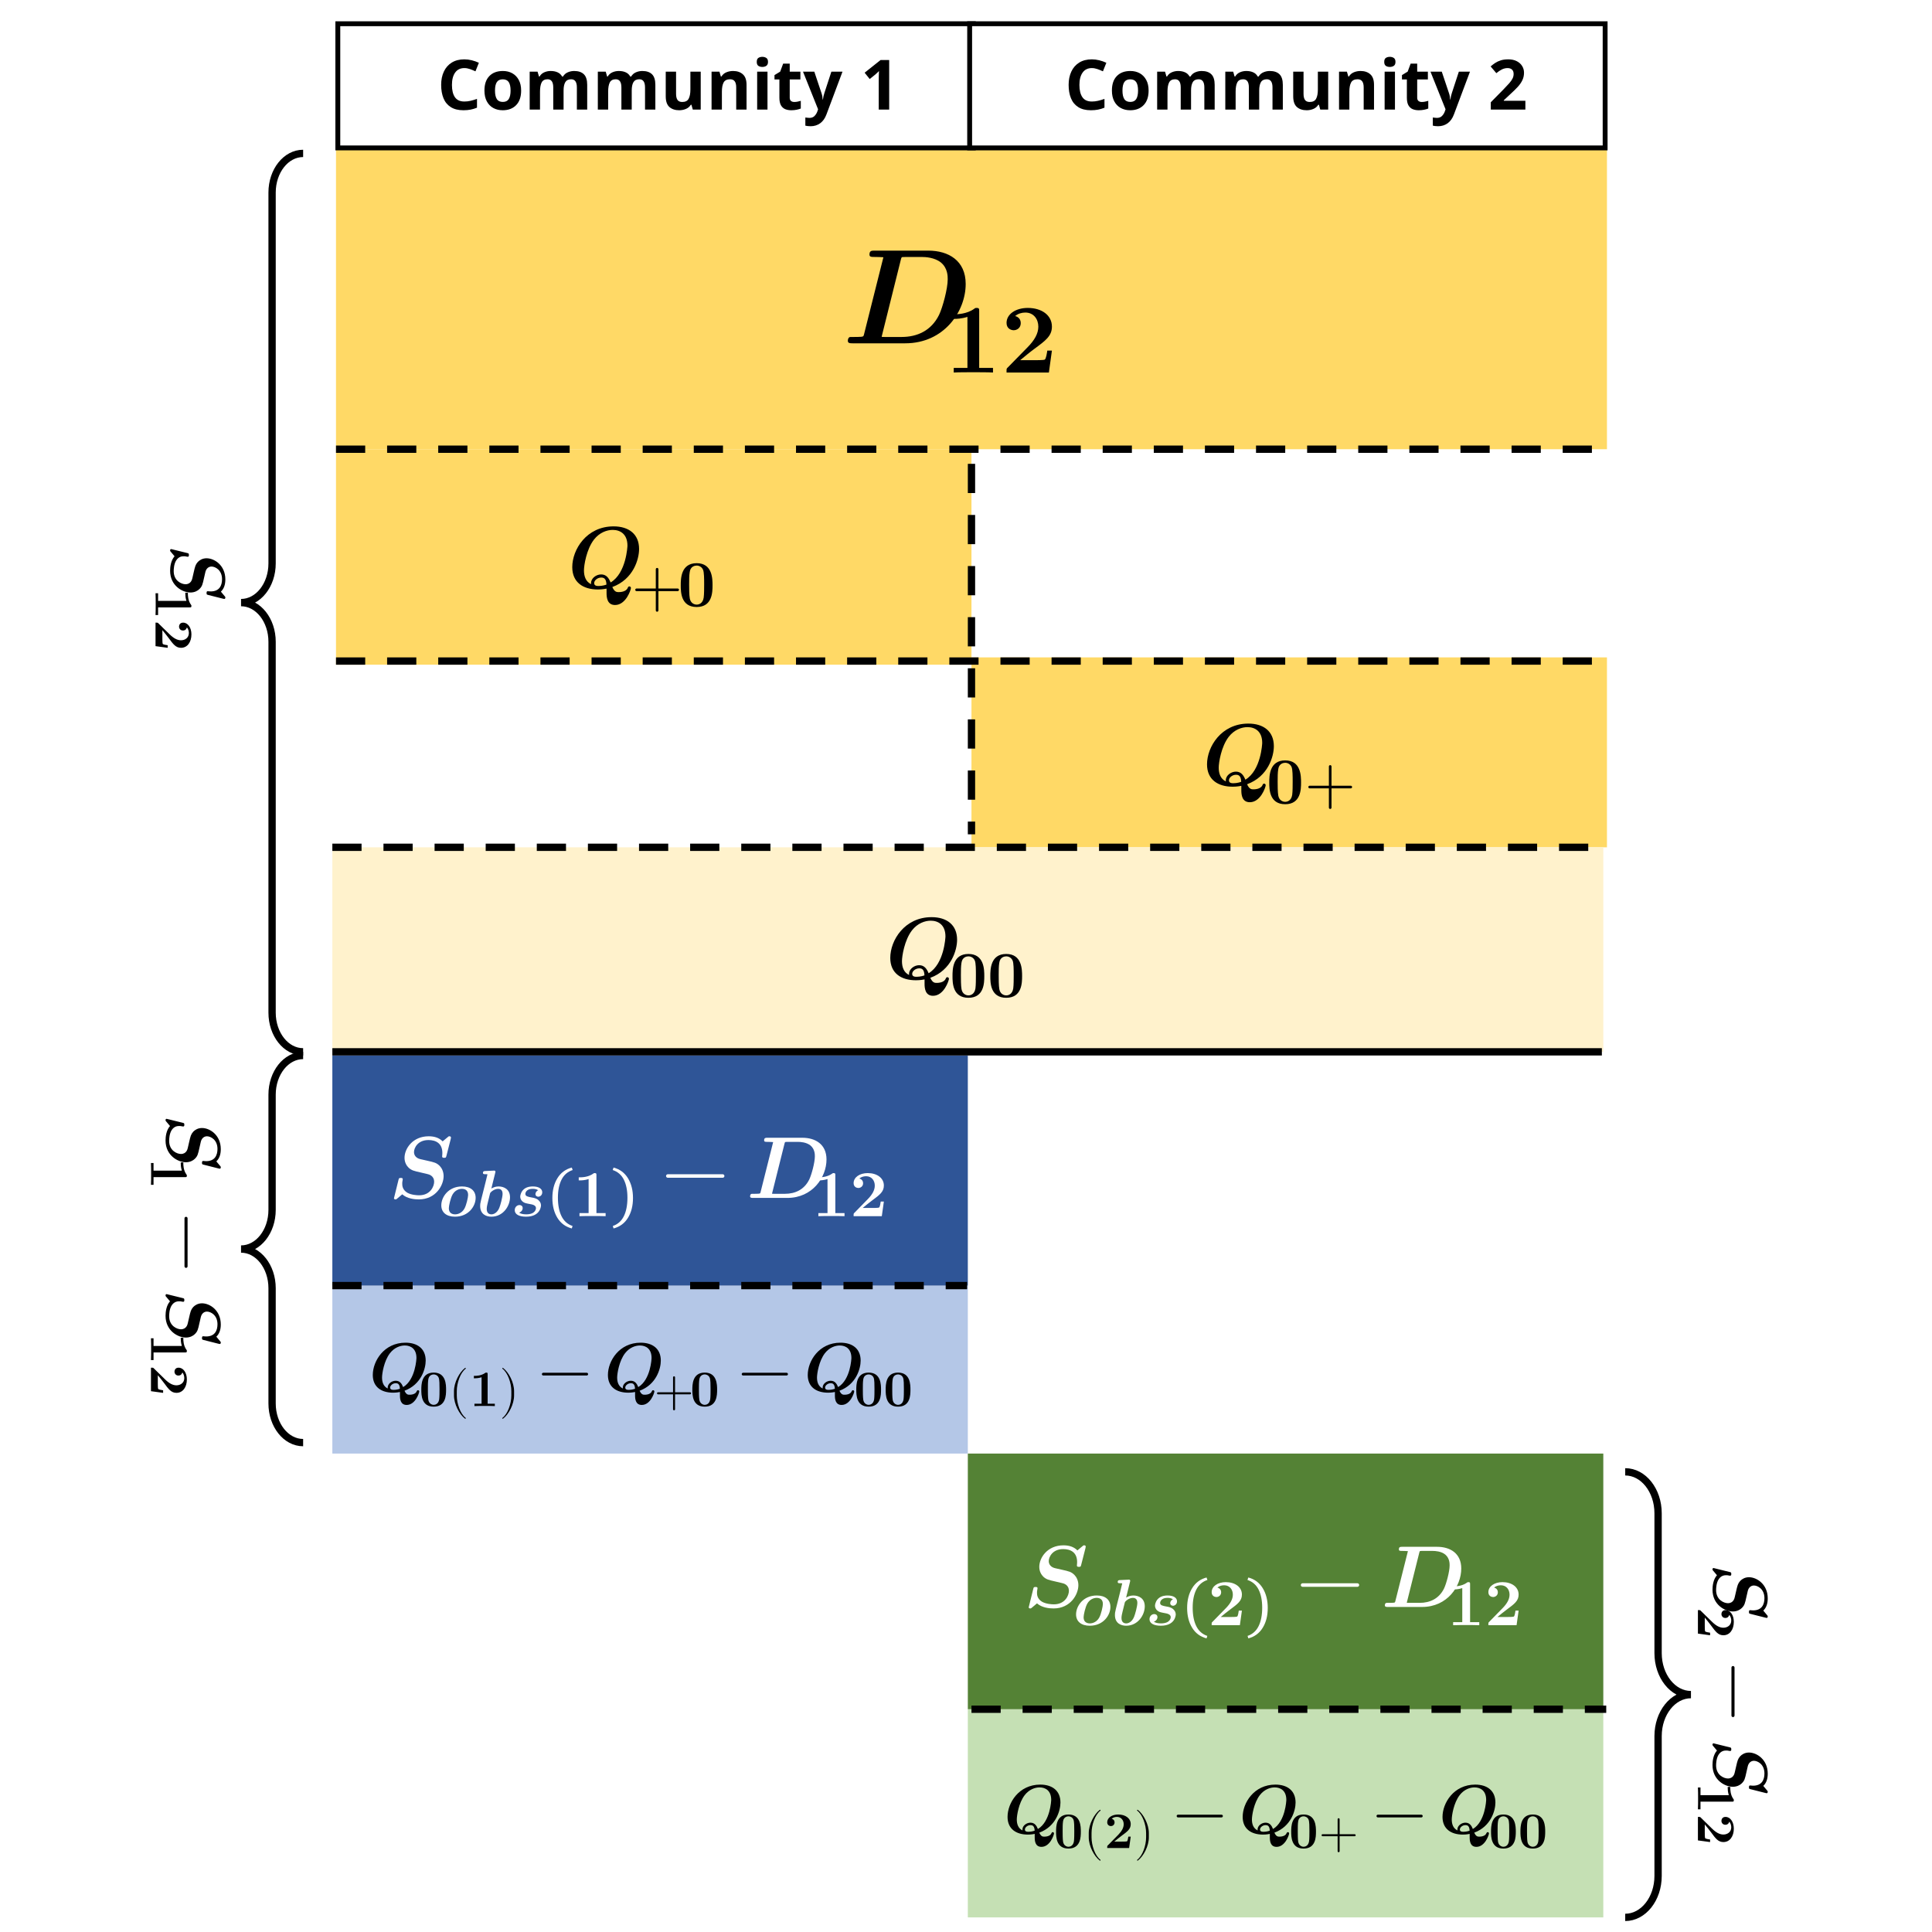
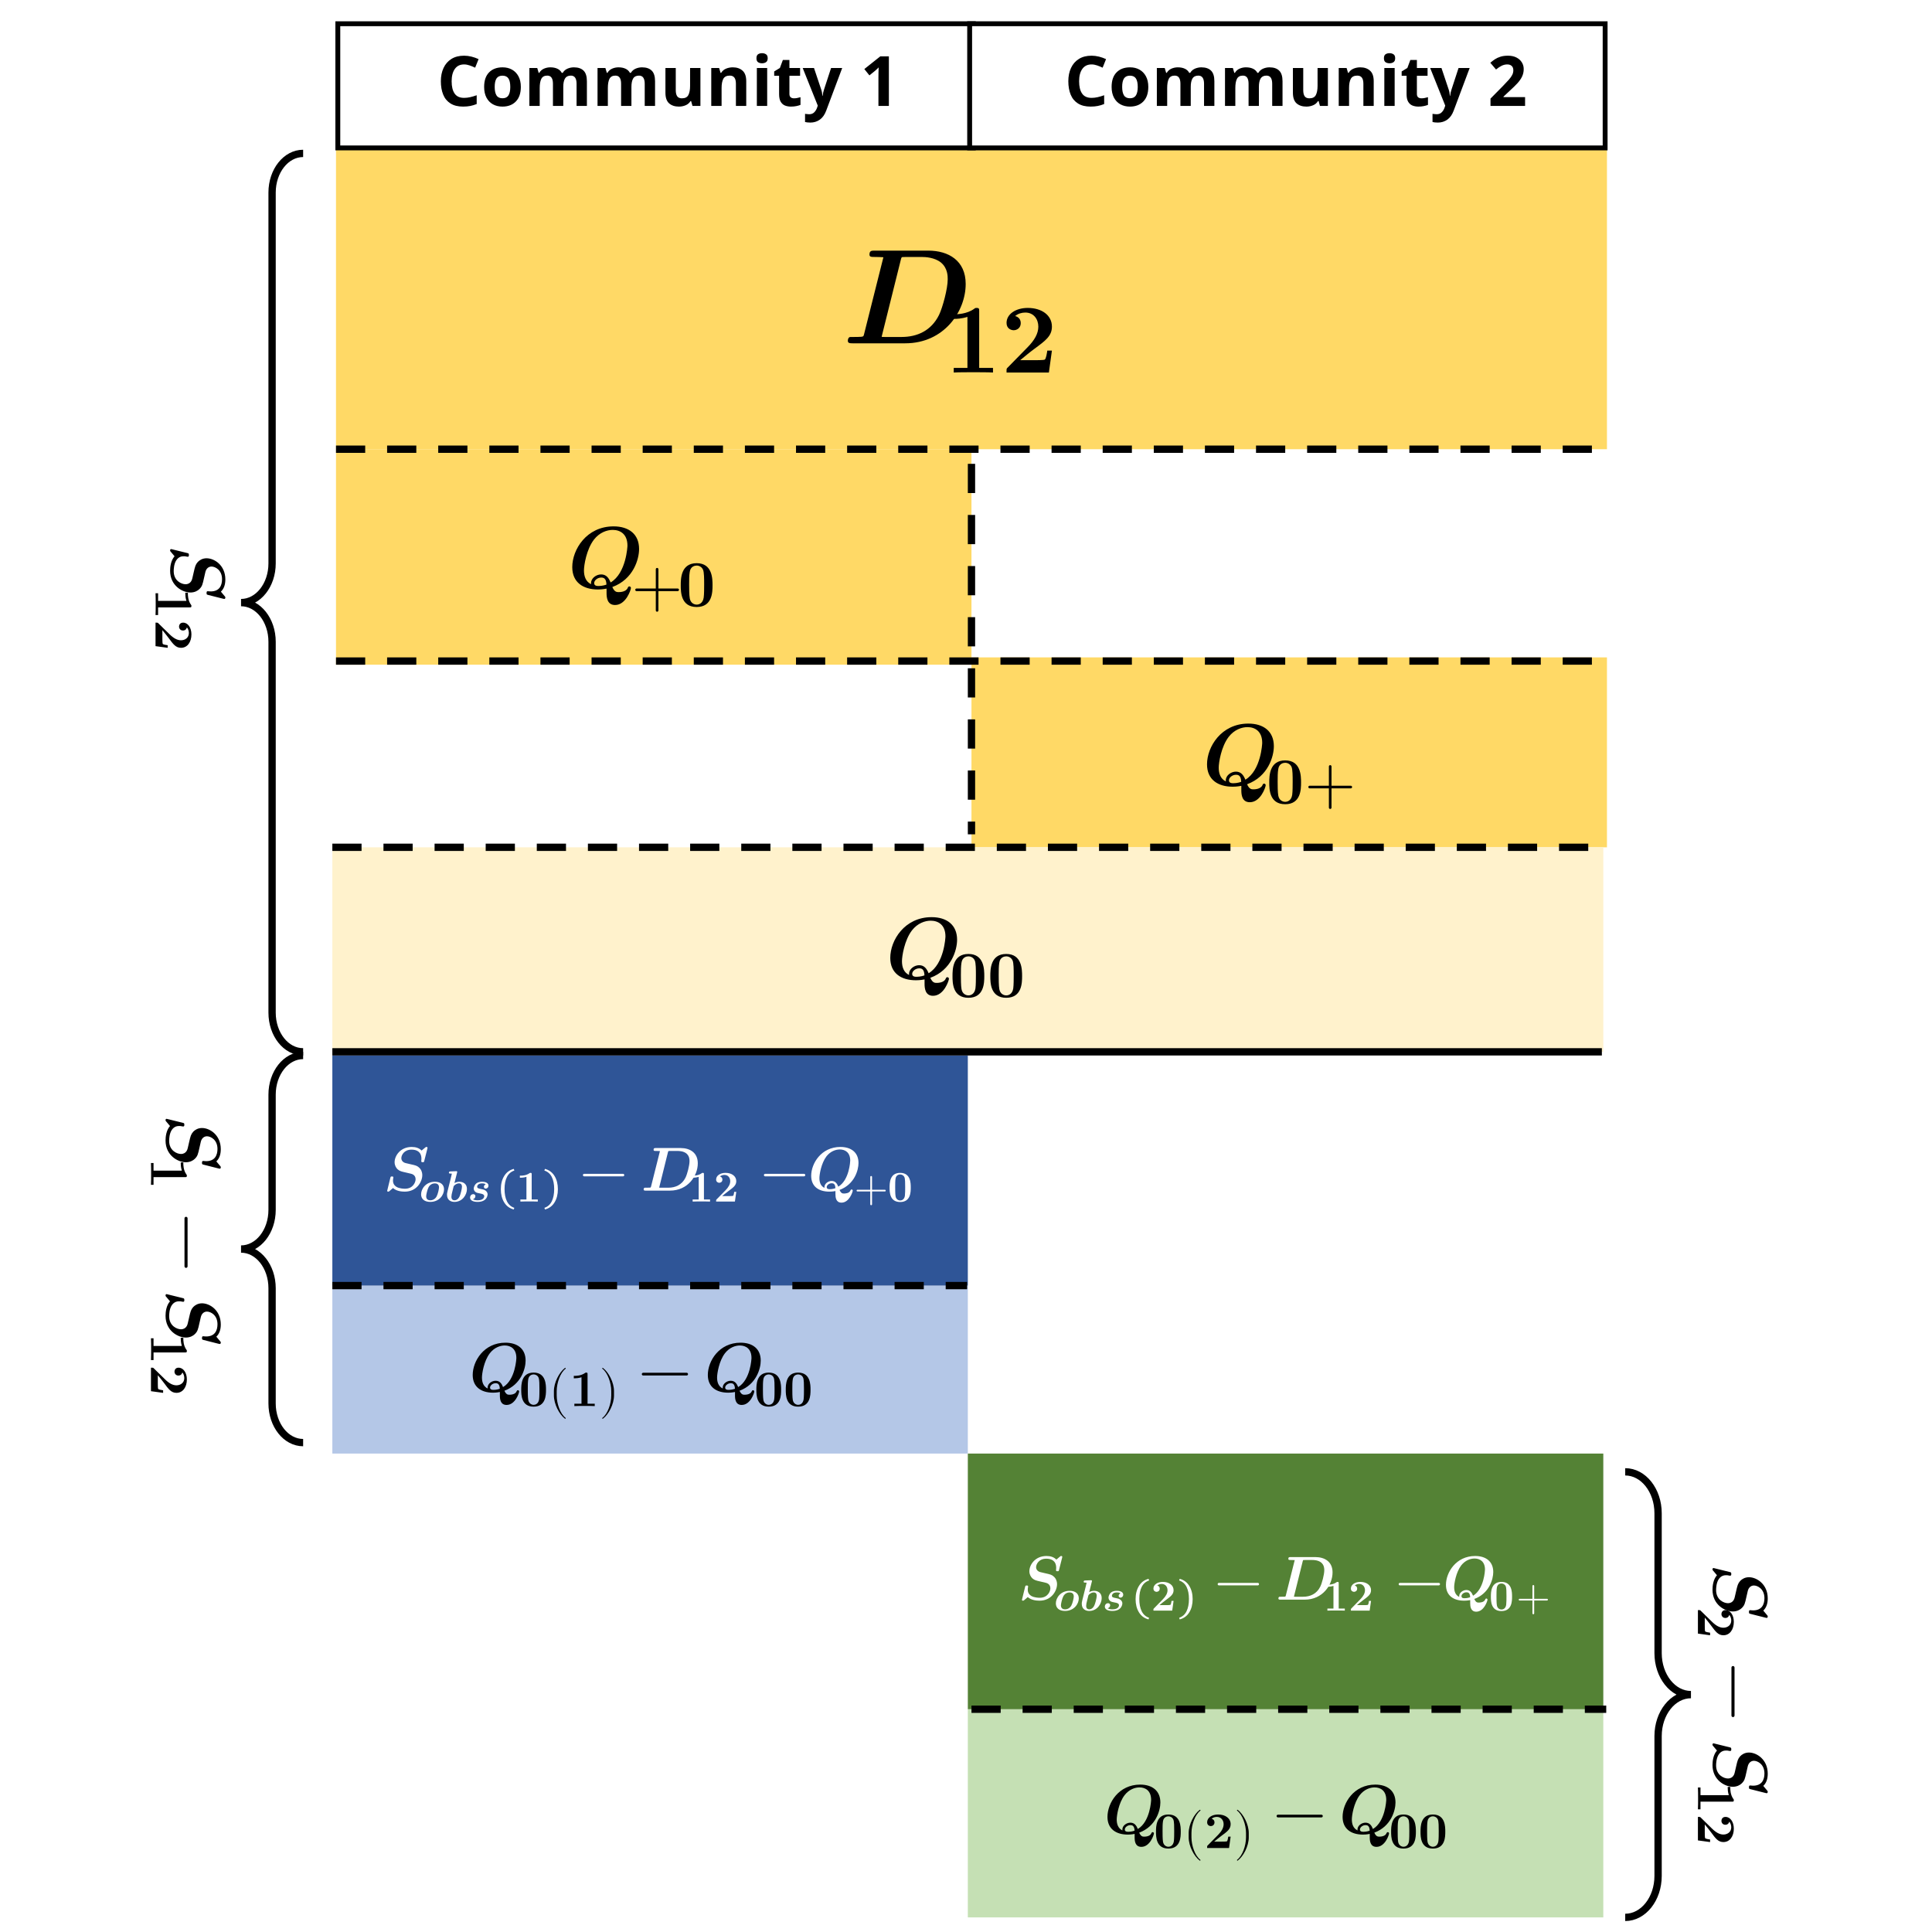
<svg xmlns="http://www.w3.org/2000/svg" width="529" height="529" overflow="hidden">
  <defs>
    <clipPath id="clip0">
      <rect x="0" y="0" width="529" height="529" />
    </clipPath>
  </defs>
  <g clip-path="url(#clip0)">
    <rect x="0" y="0" width="529" height="529" fill="#FFFFFF" />
    <rect x="91" y="352" width="174" height="46" fill="#B4C7E7" />
-     <text font-family="Cambria Math,Cambria Math_MSFontService,sans-serif" font-weight="400" font-size="19" transform="translate(101.074 381)">𝑸</text>
-     <text font-family="Cambria Math,Cambria Math_MSFontService,sans-serif" font-weight="400" font-size="14" transform="translate(114.736 385)">𝟎</text>
-     <text font-family="Cambria Math,Cambria Math_MSFontService,sans-serif" font-weight="400" font-size="14" transform="translate(122.9 385)">(</text>
-     <text font-family="Cambria Math,Cambria Math_MSFontService,sans-serif" font-weight="400" font-size="14" transform="translate(128.565 385)">𝟏</text>
-     <text font-family="Cambria Math,Cambria Math_MSFontService,sans-serif" font-weight="400" font-size="14" transform="translate(136.729 385)">)</text>
-     <text font-family="Cambria Math,Cambria Math_MSFontService,sans-serif" font-weight="400" font-size="19" transform="translate(147.312 381)">−</text>
-     <text font-family="Cambria Math,Cambria Math_MSFontService,sans-serif" font-weight="400" font-size="19" transform="translate(165.453 381)">𝑸</text>
-     <text font-family="Cambria Math,Cambria Math_MSFontService,sans-serif" font-weight="400" font-size="14" transform="translate(179.116 385)">+</text>
-     <text font-family="Cambria Math,Cambria Math_MSFontService,sans-serif" font-weight="400" font-size="14" transform="translate(188.946 385)">𝟎</text>
-     <text font-family="Cambria Math,Cambria Math_MSFontService,sans-serif" font-weight="400" font-size="19" transform="translate(202.028 381)">−</text>
-     <text font-family="Cambria Math,Cambria Math_MSFontService,sans-serif" font-weight="400" font-size="19" transform="translate(220.169 381)">𝑸</text>
-     <text font-family="Cambria Math,Cambria Math_MSFontService,sans-serif" font-weight="400" font-size="14" transform="translate(233.832 385)">𝟎𝟎</text>
+     <text font-family="Cambria Math,Cambria Math_MSFontService,sans-serif" font-weight="400" font-size="19" transform="translate(128.432 381)">𝑸</text>
+     <text font-family="Cambria Math,Cambria Math_MSFontService,sans-serif" font-weight="400" font-size="14" transform="translate(142.094 385)">𝟎</text>
+     <text font-family="Cambria Math,Cambria Math_MSFontService,sans-serif" font-weight="400" font-size="14" transform="translate(150.258 385)">(</text>
+     <text font-family="Cambria Math,Cambria Math_MSFontService,sans-serif" font-weight="400" font-size="14" transform="translate(155.923 385)">𝟏</text>
+     <text font-family="Cambria Math,Cambria Math_MSFontService,sans-serif" font-weight="400" font-size="14" transform="translate(164.087 385)">)</text>
+     <text font-family="Cambria Math,Cambria Math_MSFontService,sans-serif" font-weight="400" font-size="19" transform="translate(174.67 381)">−</text>
+     <text font-family="Cambria Math,Cambria Math_MSFontService,sans-serif" font-weight="400" font-size="19" transform="translate(192.811 381)">𝑸</text>
+     <text font-family="Cambria Math,Cambria Math_MSFontService,sans-serif" font-weight="400" font-size="14" transform="translate(206.474 385)">𝟎𝟎</text>
    <path d="M445 403C449.971 403 454 408.084 454 414.355L454 452.646C454 458.917 458.029 464.001 463 464.001 458.029 464.001 454 469.085 454 475.357L454 513.645C454 519.916 449.97 525 445 525" stroke="#000000" stroke-width="1.999" stroke-miterlimit="8" fill="none" fill-rule="evenodd" />
    <text font-family="Cambria Math,Cambria Math_MSFontService,sans-serif" font-weight="400" font-size="21" transform="matrix(6.12323e-17 1 -1 6.12323e-17 469.259 428)">𝑺</text>
    <text font-family="Cambria Math,Cambria Math_MSFontService,sans-serif" font-weight="400" font-size="15" transform="matrix(6.12323e-17 1 -1 6.12323e-17 464.907 440)">𝟐</text>
    <text font-family="Cambria Math,Cambria Math_MSFontService,sans-serif" font-weight="400" font-size="21" transform="matrix(6.12323e-17 1 -1 6.12323e-17 469.259 455)">−</text>
    <text font-family="Cambria Math,Cambria Math_MSFontService,sans-serif" font-weight="400" font-size="21" transform="matrix(6.12323e-17 1 -1 6.12323e-17 469.259 476)">𝑺</text>
    <text font-family="Cambria Math,Cambria Math_MSFontService,sans-serif" font-weight="400" font-size="15" transform="matrix(6.12323e-17 1 -1 6.12323e-17 464.907 488)">𝟏𝟐</text>
    <path d="M83 288C78.306 288 74.5 283.199 74.5 277.276L74.5 175.722C74.5 169.799 70.694 164.998 66 164.998 70.694 164.998 74.5 160.196 74.5 154.273L74.5 52.724C74.5 46.801 78.306 42 83 42" stroke="#000000" stroke-width="1.999" stroke-miterlimit="8" fill="none" fill-rule="evenodd" />
    <text font-family="Cambria Math,Cambria Math_MSFontService,sans-serif" font-weight="400" font-size="21" transform="matrix(6.12323e-17 1 -1 6.12323e-17 46.9374 149)">𝑺</text>
    <text font-family="Cambria Math,Cambria Math_MSFontService,sans-serif" font-weight="400" font-size="15" transform="matrix(6.12323e-17 1 -1 6.12323e-17 42.5855 161)">𝟏𝟐</text>
    <path d="M83 395C78.305 395 74.5 390.198 74.5 384.275L74.5 352.723C74.5 346.8 70.694 341.999 66 341.999 70.694 341.999 74.5 337.197 74.5 331.274L74.5 299.724C74.5 293.801 78.306 289 83 289" stroke="#000000" stroke-width="1.999" stroke-miterlimit="8" fill="none" fill-rule="evenodd" />
    <text font-family="Cambria Math,Cambria Math_MSFontService,sans-serif" font-weight="400" font-size="21" transform="matrix(6.12323e-17 1 -1 6.12323e-17 45.6886 305)">𝑺</text>
    <text font-family="Cambria Math,Cambria Math_MSFontService,sans-serif" font-weight="400" font-size="15" transform="matrix(6.12323e-17 1 -1 6.12323e-17 41.3366 317)">𝟏</text>
    <text font-family="Cambria Math,Cambria Math_MSFontService,sans-serif" font-weight="400" font-size="21" transform="matrix(6.12323e-17 1 -1 6.12323e-17 45.6886 332)">−</text>
    <text font-family="Cambria Math,Cambria Math_MSFontService,sans-serif" font-weight="400" font-size="21" transform="matrix(6.12323e-17 1 -1 6.12323e-17 45.6886 353)">𝑺</text>
    <text font-family="Cambria Math,Cambria Math_MSFontService,sans-serif" font-weight="400" font-size="15" transform="matrix(6.12323e-17 1 -1 6.12323e-17 41.3366 365)">𝟏𝟐</text>
    <rect x="266" y="180" width="174" height="52" fill="#FFD966" />
    <text font-family="Cambria Math,Cambria Math_MSFontService,sans-serif" font-weight="400" font-size="24" transform="translate(329.23 215)">𝑸</text>
    <text font-family="Cambria Math,Cambria Math_MSFontService,sans-serif" font-weight="400" font-size="18" transform="translate(346.725 220)">𝟎</text>
    <text font-family="Cambria Math,Cambria Math_MSFontService,sans-serif" font-weight="400" font-size="18" transform="translate(357.221 220)">+</text>
    <rect x="92" y="123" width="174" height="59" fill="#FFD966" />
    <text font-family="Cambria Math,Cambria Math_MSFontService,sans-serif" font-weight="400" font-size="24" transform="translate(155.426 161)">𝑸</text>
    <text font-family="Cambria Math,Cambria Math_MSFontService,sans-serif" font-weight="400" font-size="18" transform="translate(172.921 166)">+</text>
    <text font-family="Cambria Math,Cambria Math_MSFontService,sans-serif" font-weight="400" font-size="18" transform="translate(185.584 166)">𝟎</text>
    <path d="M266 127 266 228.448" stroke="#000000" stroke-width="1.999" stroke-linejoin="round" stroke-miterlimit="10" stroke-dasharray="7.997 5.998" fill="none" fill-rule="evenodd" />
    <path d="M92 181 439.607 181" stroke="#000000" stroke-width="1.999" stroke-linejoin="round" stroke-miterlimit="10" stroke-dasharray="7.997 5.998" fill="none" fill-rule="evenodd" />
    <rect x="91" y="289" width="174" height="63" fill="#2F5597" />
-     <text fill="#FFFFFF" font-family="Cambria Math,Cambria Math_MSFontService,sans-serif" font-weight="400" font-size="24" transform="translate(106.342 328)">𝑺</text>
-     <text fill="#FFFFFF" font-family="Cambria Math,Cambria Math_MSFontService,sans-serif" font-weight="400" font-size="18" transform="translate(120.004 333)">𝒐𝒃𝒔</text>
-     <path d="M168.001 319.688C169.712 320.139 171.026 321.113 171.943 322.61 172.86 324.107 173.318 325.913 173.318 328.028 173.318 330.15 172.861 331.956 171.947 333.447 171.033 334.938 169.718 335.909 168.001 336.361L167.79 335.684C169.143 335.233 170.15 334.342 170.809 333.012 171.468 331.682 171.798 329.991 171.798 327.941 171.798 325.96 171.469 324.315 170.813 323.006 170.157 321.696 169.14 320.816 167.763 320.364ZM156.561 319.688 156.798 320.364C155.427 320.816 154.412 321.696 153.753 323.006 153.094 324.315 152.764 325.96 152.764 327.941 152.764 329.991 153.094 331.682 153.753 333.012 154.412 334.342 155.419 335.233 156.772 335.684L156.561 336.361C154.844 335.909 153.529 334.938 152.615 333.447 151.701 331.956 151.244 330.15 151.244 328.028 151.244 325.913 151.702 324.107 152.619 322.61 153.536 321.113 154.85 320.139 156.561 319.688Z" fill="#FFFFFF" fill-rule="evenodd" />
-     <text fill="#FFFFFF" font-family="Cambria Math,Cambria Math_MSFontService,sans-serif" font-weight="400" font-size="18" transform="translate(156.933 333)">𝟏</text>
-     <text fill="#FFFFFF" font-family="Cambria Math,Cambria Math_MSFontService,sans-serif" font-weight="400" font-size="24" transform="translate(181.025 328)">−</text>
-     <text fill="#FFFFFF" font-family="Cambria Math,Cambria Math_MSFontService,sans-serif" font-weight="400" font-size="24" transform="translate(204.351 328)">𝑫</text>
-     <text fill="#FFFFFF" font-family="Cambria Math,Cambria Math_MSFontService,sans-serif" font-weight="400" font-size="18" transform="translate(222.345 333)">𝟏𝟐</text>
+     <text fill="#FFFFFF" font-family="Cambria Math,Cambria Math_MSFontService,sans-serif" font-weight="400" font-size="17" transform="translate(104.922 326)">𝑺</text>
+     <text fill="#FFFFFF" font-family="Cambria Math,Cambria Math_MSFontService,sans-serif" font-weight="400" font-size="12" transform="translate(114.753 329)">𝒐𝒃𝒔</text>
+     <path d="M149.21 320.052C150.35 320.353 151.226 321.002 151.837 322.001 152.449 322.999 152.754 324.203 152.754 325.613 152.754 327.027 152.45 328.231 151.84 329.225 151.231 330.219 150.354 330.867 149.21 331.168L149.069 330.716C149.971 330.416 150.642 329.822 151.082 328.935 151.521 328.048 151.741 326.921 151.741 325.554 151.741 324.234 151.522 323.137 151.085 322.264 150.647 321.391 149.969 320.804 149.051 320.503ZM140.679 320.052 140.837 320.503C139.923 320.804 139.246 321.391 138.807 322.264 138.367 323.137 138.148 324.234 138.148 325.554 138.148 326.921 138.367 328.048 138.807 328.935 139.246 329.822 139.917 330.416 140.82 330.716L140.679 331.168C139.534 330.867 138.657 330.219 138.048 329.225 137.439 328.231 137.134 327.027 137.134 325.613 137.134 324.203 137.44 322.999 138.051 322.001 138.662 321.002 139.538 320.353 140.679 320.052Z" fill="#FFFFFF" fill-rule="evenodd" />
+     <text fill="#FFFFFF" font-family="Cambria Math,Cambria Math_MSFontService,sans-serif" font-weight="400" font-size="12" transform="translate(141.331 329)">𝟏</text>
+     <text fill="#FFFFFF" font-family="Cambria Math,Cambria Math_MSFontService,sans-serif" font-weight="400" font-size="17" transform="translate(158.652 326)">−</text>
+     <text fill="#FFFFFF" font-family="Cambria Math,Cambria Math_MSFontService,sans-serif" font-weight="400" font-size="17" transform="translate(175.5 326)">𝑫</text>
+     <text fill="#FFFFFF" font-family="Cambria Math,Cambria Math_MSFontService,sans-serif" font-weight="400" font-size="12" transform="translate(188.496 329)">𝟏𝟐</text>
+     <text fill="#FFFFFF" font-family="Cambria Math,Cambria Math_MSFontService,sans-serif" font-weight="400" font-size="17" transform="translate(208.21 326)">−</text>
+     <text fill="#FFFFFF" font-family="Cambria Math,Cambria Math_MSFontService,sans-serif" font-weight="400" font-size="17" transform="translate(221.206 326)">𝑸</text>
+     <text fill="#FFFFFF" font-family="Cambria Math,Cambria Math_MSFontService,sans-serif" font-weight="400" font-size="12" transform="translate(233.869 329)">+</text>
+     <text fill="#FFFFFF" font-family="Cambria Math,Cambria Math_MSFontService,sans-serif" font-weight="400" font-size="12" transform="translate(243.032 329)">𝟎</text>
    <path d="M91 352 264.803 352" stroke="#000000" stroke-width="1.999" stroke-linejoin="round" stroke-miterlimit="10" stroke-dasharray="7.997 5.998" fill="none" fill-rule="evenodd" />
    <rect x="91" y="232" width="348" height="56" fill="#FFF2CC" />
    <text font-family="Cambria Math,Cambria Math_MSFontService,sans-serif" font-weight="400" font-size="24" transform="translate(242.498 268)">𝑸</text>
    <text font-family="Cambria Math,Cambria Math_MSFontService,sans-serif" font-weight="400" font-size="18" transform="translate(259.993 273)">𝟎𝟎</text>
    <path d="M91 288 438.607 288" stroke="#000000" stroke-width="1.999" stroke-linejoin="round" stroke-miterlimit="10" fill="none" fill-rule="evenodd" />
    <rect x="265" y="468" width="174" height="57" fill="#C5E0B4" />
-     <text font-family="Cambria Math,Cambria Math_MSFontService,sans-serif" font-weight="400" font-size="19" transform="translate(274.877 502)">𝑸</text>
-     <text font-family="Cambria Math,Cambria Math_MSFontService,sans-serif" font-weight="400" font-size="14" transform="translate(288.539 506)">𝟎</text>
-     <text font-family="Cambria Math,Cambria Math_MSFontService,sans-serif" font-weight="400" font-size="14" transform="translate(296.704 506)">(</text>
-     <text font-family="Cambria Math,Cambria Math_MSFontService,sans-serif" font-weight="400" font-size="14" transform="translate(302.368 506)">𝟐</text>
-     <text font-family="Cambria Math,Cambria Math_MSFontService,sans-serif" font-weight="400" font-size="14" transform="translate(310.533 506)">)</text>
-     <text font-family="Cambria Math,Cambria Math_MSFontService,sans-serif" font-weight="400" font-size="19" transform="translate(321.116 502)">−</text>
-     <text font-family="Cambria Math,Cambria Math_MSFontService,sans-serif" font-weight="400" font-size="19" transform="translate(339.257 502)">𝑸</text>
-     <text font-family="Cambria Math,Cambria Math_MSFontService,sans-serif" font-weight="400" font-size="14" transform="translate(352.919 506)">𝟎</text>
-     <text font-family="Cambria Math,Cambria Math_MSFontService,sans-serif" font-weight="400" font-size="14" transform="translate(361.083 506)">+</text>
-     <text font-family="Cambria Math,Cambria Math_MSFontService,sans-serif" font-weight="400" font-size="19" transform="translate(375.832 502)">−</text>
-     <text font-family="Cambria Math,Cambria Math_MSFontService,sans-serif" font-weight="400" font-size="19" transform="translate(393.973 502)">𝑸</text>
-     <text font-family="Cambria Math,Cambria Math_MSFontService,sans-serif" font-weight="400" font-size="14" transform="translate(407.635 506)">𝟎𝟎</text>
+     <text font-family="Cambria Math,Cambria Math_MSFontService,sans-serif" font-weight="400" font-size="19" transform="translate(302.235 502)">𝑸</text>
+     <text font-family="Cambria Math,Cambria Math_MSFontService,sans-serif" font-weight="400" font-size="14" transform="translate(315.898 506)">𝟎</text>
+     <text font-family="Cambria Math,Cambria Math_MSFontService,sans-serif" font-weight="400" font-size="14" transform="translate(324.062 506)">(</text>
+     <text font-family="Cambria Math,Cambria Math_MSFontService,sans-serif" font-weight="400" font-size="14" transform="translate(329.727 506)">𝟐</text>
+     <text font-family="Cambria Math,Cambria Math_MSFontService,sans-serif" font-weight="400" font-size="14" transform="translate(337.891 506)">)</text>
+     <text font-family="Cambria Math,Cambria Math_MSFontService,sans-serif" font-weight="400" font-size="19" transform="translate(348.474 502)">−</text>
+     <text font-family="Cambria Math,Cambria Math_MSFontService,sans-serif" font-weight="400" font-size="19" transform="translate(366.615 502)">𝑸</text>
+     <text font-family="Cambria Math,Cambria Math_MSFontService,sans-serif" font-weight="400" font-size="14" transform="translate(380.277 506)">𝟎𝟎</text>
    <rect x="265" y="398" width="174" height="70" fill="#548235" />
-     <text fill="#FFFFFF" font-family="Cambria Math,Cambria Math_MSFontService,sans-serif" font-weight="400" font-size="24" transform="translate(280.145 440)">𝑺</text>
-     <text fill="#FFFFFF" font-family="Cambria Math,Cambria Math_MSFontService,sans-serif" font-weight="400" font-size="18" transform="translate(293.808 445)">𝒐𝒃𝒔</text>
-     <path d="M341.804 431.932C343.515 432.383 344.829 433.357 345.746 434.854 346.663 436.351 347.122 438.157 347.122 440.272 347.122 442.393 346.664 444.2 345.75 445.691 344.836 447.182 343.521 448.153 341.804 448.604L341.593 447.928C342.947 447.476 343.953 446.586 344.612 445.256 345.271 443.926 345.601 442.235 345.601 440.184 345.601 438.204 345.273 436.559 344.617 435.249 343.96 433.94 342.944 433.059 341.567 432.608ZM330.365 431.932 330.602 432.608C329.231 433.059 328.216 433.94 327.556 435.249 326.897 436.559 326.568 438.204 326.568 440.184 326.568 442.235 326.897 443.926 327.556 445.256 328.216 446.586 329.222 447.476 330.575 447.928L330.365 448.604C328.648 448.153 327.332 447.182 326.418 445.691 325.504 444.2 325.047 442.393 325.047 440.272 325.047 438.157 325.506 436.351 326.423 434.854 327.34 433.357 328.654 432.383 330.365 431.932Z" fill="#FFFFFF" fill-rule="evenodd" />
-     <text fill="#FFFFFF" font-family="Cambria Math,Cambria Math_MSFontService,sans-serif" font-weight="400" font-size="18" transform="translate(330.736 445)">𝟐</text>
-     <text fill="#FFFFFF" font-family="Cambria Math,Cambria Math_MSFontService,sans-serif" font-weight="400" font-size="24" transform="translate(354.829 440)">−</text>
-     <text fill="#FFFFFF" font-family="Cambria Math,Cambria Math_MSFontService,sans-serif" font-weight="400" font-size="24" transform="translate(378.155 440)">𝑫</text>
-     <text fill="#FFFFFF" font-family="Cambria Math,Cambria Math_MSFontService,sans-serif" font-weight="400" font-size="18" transform="translate(396.149 445)">𝟏𝟐</text>
+     <text fill="#FFFFFF" font-family="Cambria Math,Cambria Math_MSFontService,sans-serif" font-weight="400" font-size="17" transform="translate(278.726 438)">𝑺</text>
+     <text fill="#FFFFFF" font-family="Cambria Math,Cambria Math_MSFontService,sans-serif" font-weight="400" font-size="12" transform="translate(288.556 441)">𝒐𝒃𝒔</text>
+     <path d="M323.013 432.296C324.154 432.597 325.03 433.246 325.641 434.244 326.252 435.242 326.558 436.447 326.558 437.857 326.558 439.271 326.253 440.475 325.644 441.469 325.034 442.463 324.157 443.111 323.013 443.411L322.872 442.96C323.775 442.659 324.446 442.066 324.885 441.179 325.324 440.292 325.544 439.165 325.544 437.798 325.544 436.478 325.325 435.381 324.888 434.508 324.45 433.635 323.773 433.048 322.855 432.747ZM314.482 432.296 314.641 432.747C313.727 433.048 313.05 433.635 312.61 434.508 312.171 435.381 311.951 436.478 311.951 437.798 311.951 439.165 312.171 440.292 312.61 441.179 313.05 442.066 313.721 442.659 314.623 442.96L314.482 443.411C313.338 443.111 312.461 442.463 311.852 441.469 311.242 440.475 310.937 439.271 310.937 437.857 310.937 436.447 311.243 435.242 311.854 434.244 312.466 433.246 313.342 432.597 314.482 432.296Z" fill="#FFFFFF" fill-rule="evenodd" />
+     <text fill="#FFFFFF" font-family="Cambria Math,Cambria Math_MSFontService,sans-serif" font-weight="400" font-size="12" transform="translate(315.134 441)">𝟐</text>
+     <text fill="#FFFFFF" font-family="Cambria Math,Cambria Math_MSFontService,sans-serif" font-weight="400" font-size="17" transform="translate(332.456 438)">−</text>
+     <text fill="#FFFFFF" font-family="Cambria Math,Cambria Math_MSFontService,sans-serif" font-weight="400" font-size="17" transform="translate(349.304 438)">𝑫</text>
+     <text fill="#FFFFFF" font-family="Cambria Math,Cambria Math_MSFontService,sans-serif" font-weight="400" font-size="12" transform="translate(362.3 441)">𝟏𝟐</text>
+     <text fill="#FFFFFF" font-family="Cambria Math,Cambria Math_MSFontService,sans-serif" font-weight="400" font-size="17" transform="translate(382.013 438)">−</text>
+     <text fill="#FFFFFF" font-family="Cambria Math,Cambria Math_MSFontService,sans-serif" font-weight="400" font-size="17" transform="translate(395.009 438)">𝑸</text>
+     <text fill="#FFFFFF" font-family="Cambria Math,Cambria Math_MSFontService,sans-serif" font-weight="400" font-size="12" transform="translate(407.672 441)">𝟎</text>
+     <text fill="#FFFFFF" font-family="Cambria Math,Cambria Math_MSFontService,sans-serif" font-weight="400" font-size="12" transform="translate(415.17 441)">+</text>
    <path d="M266 468 439.803 468" stroke="#000000" stroke-width="1.999" stroke-linejoin="round" stroke-miterlimit="10" stroke-dasharray="7.997 5.998" fill="none" fill-rule="evenodd" />
    <rect x="92" y="40" width="348" height="83" fill="#FFD966" />
    <text font-family="Cambria Math,Cambria Math_MSFontService,sans-serif" font-weight="400" font-size="37" transform="translate(230.555 94)">𝑫</text>
    <text font-family="Cambria Math,Cambria Math_MSFontService,sans-serif" font-weight="400" font-size="27" transform="translate(258.547 102)">𝟏𝟐</text>
    <path d="M92 123 439.607 123" stroke="#000000" stroke-width="1.999" stroke-linejoin="round" stroke-miterlimit="10" stroke-dasharray="7.997 5.998" fill="none" fill-rule="evenodd" />
    <rect x="92.5" y="6.5" width="174" height="34" stroke="#000000" stroke-width="1.333" stroke-miterlimit="8" fill="#FFFFFF" />
-     <text font-family="Sitka Text Semibold,Sitka Text Semibold_MSFontService,sans-serif" font-weight="600" font-size="19" transform="translate(119.684 30)">Community 1</text>
+     <text font-family="Sitka Text Semibold,Sitka Text Semibold_MSFontService,sans-serif" font-weight="600" font-size="19" transform="translate(119.601 29)">Community 1</text>
+     <text font-family="Sitka Text Semibold,Sitka Text Semibold_MSFontService,sans-serif" font-weight="600" font-size="19" transform="translate(238.397 29)" />
    <rect x="265.5" y="6.5" width="174" height="34" stroke="#000000" stroke-width="1.333" stroke-miterlimit="8" fill="#FFFFFF" />
-     <text font-family="Sitka Text Semibold,Sitka Text Semibold_MSFontService,sans-serif" font-weight="600" font-size="19" transform="translate(291.492 30)">Community 2</text>
+     <text font-family="Sitka Text Semibold,Sitka Text Semibold_MSFontService,sans-serif" font-weight="600" font-size="19" transform="translate(291.409 29)">Community 2</text>
+     <text font-family="Sitka Text Semibold,Sitka Text Semibold_MSFontService,sans-serif" font-weight="600" font-size="19" transform="translate(412.371 29)" />
    <path d="M91 232 438.607 232" stroke="#000000" stroke-width="1.999" stroke-linejoin="round" stroke-miterlimit="10" stroke-dasharray="7.997 5.998" fill="none" fill-rule="evenodd" />
  </g>
</svg>
